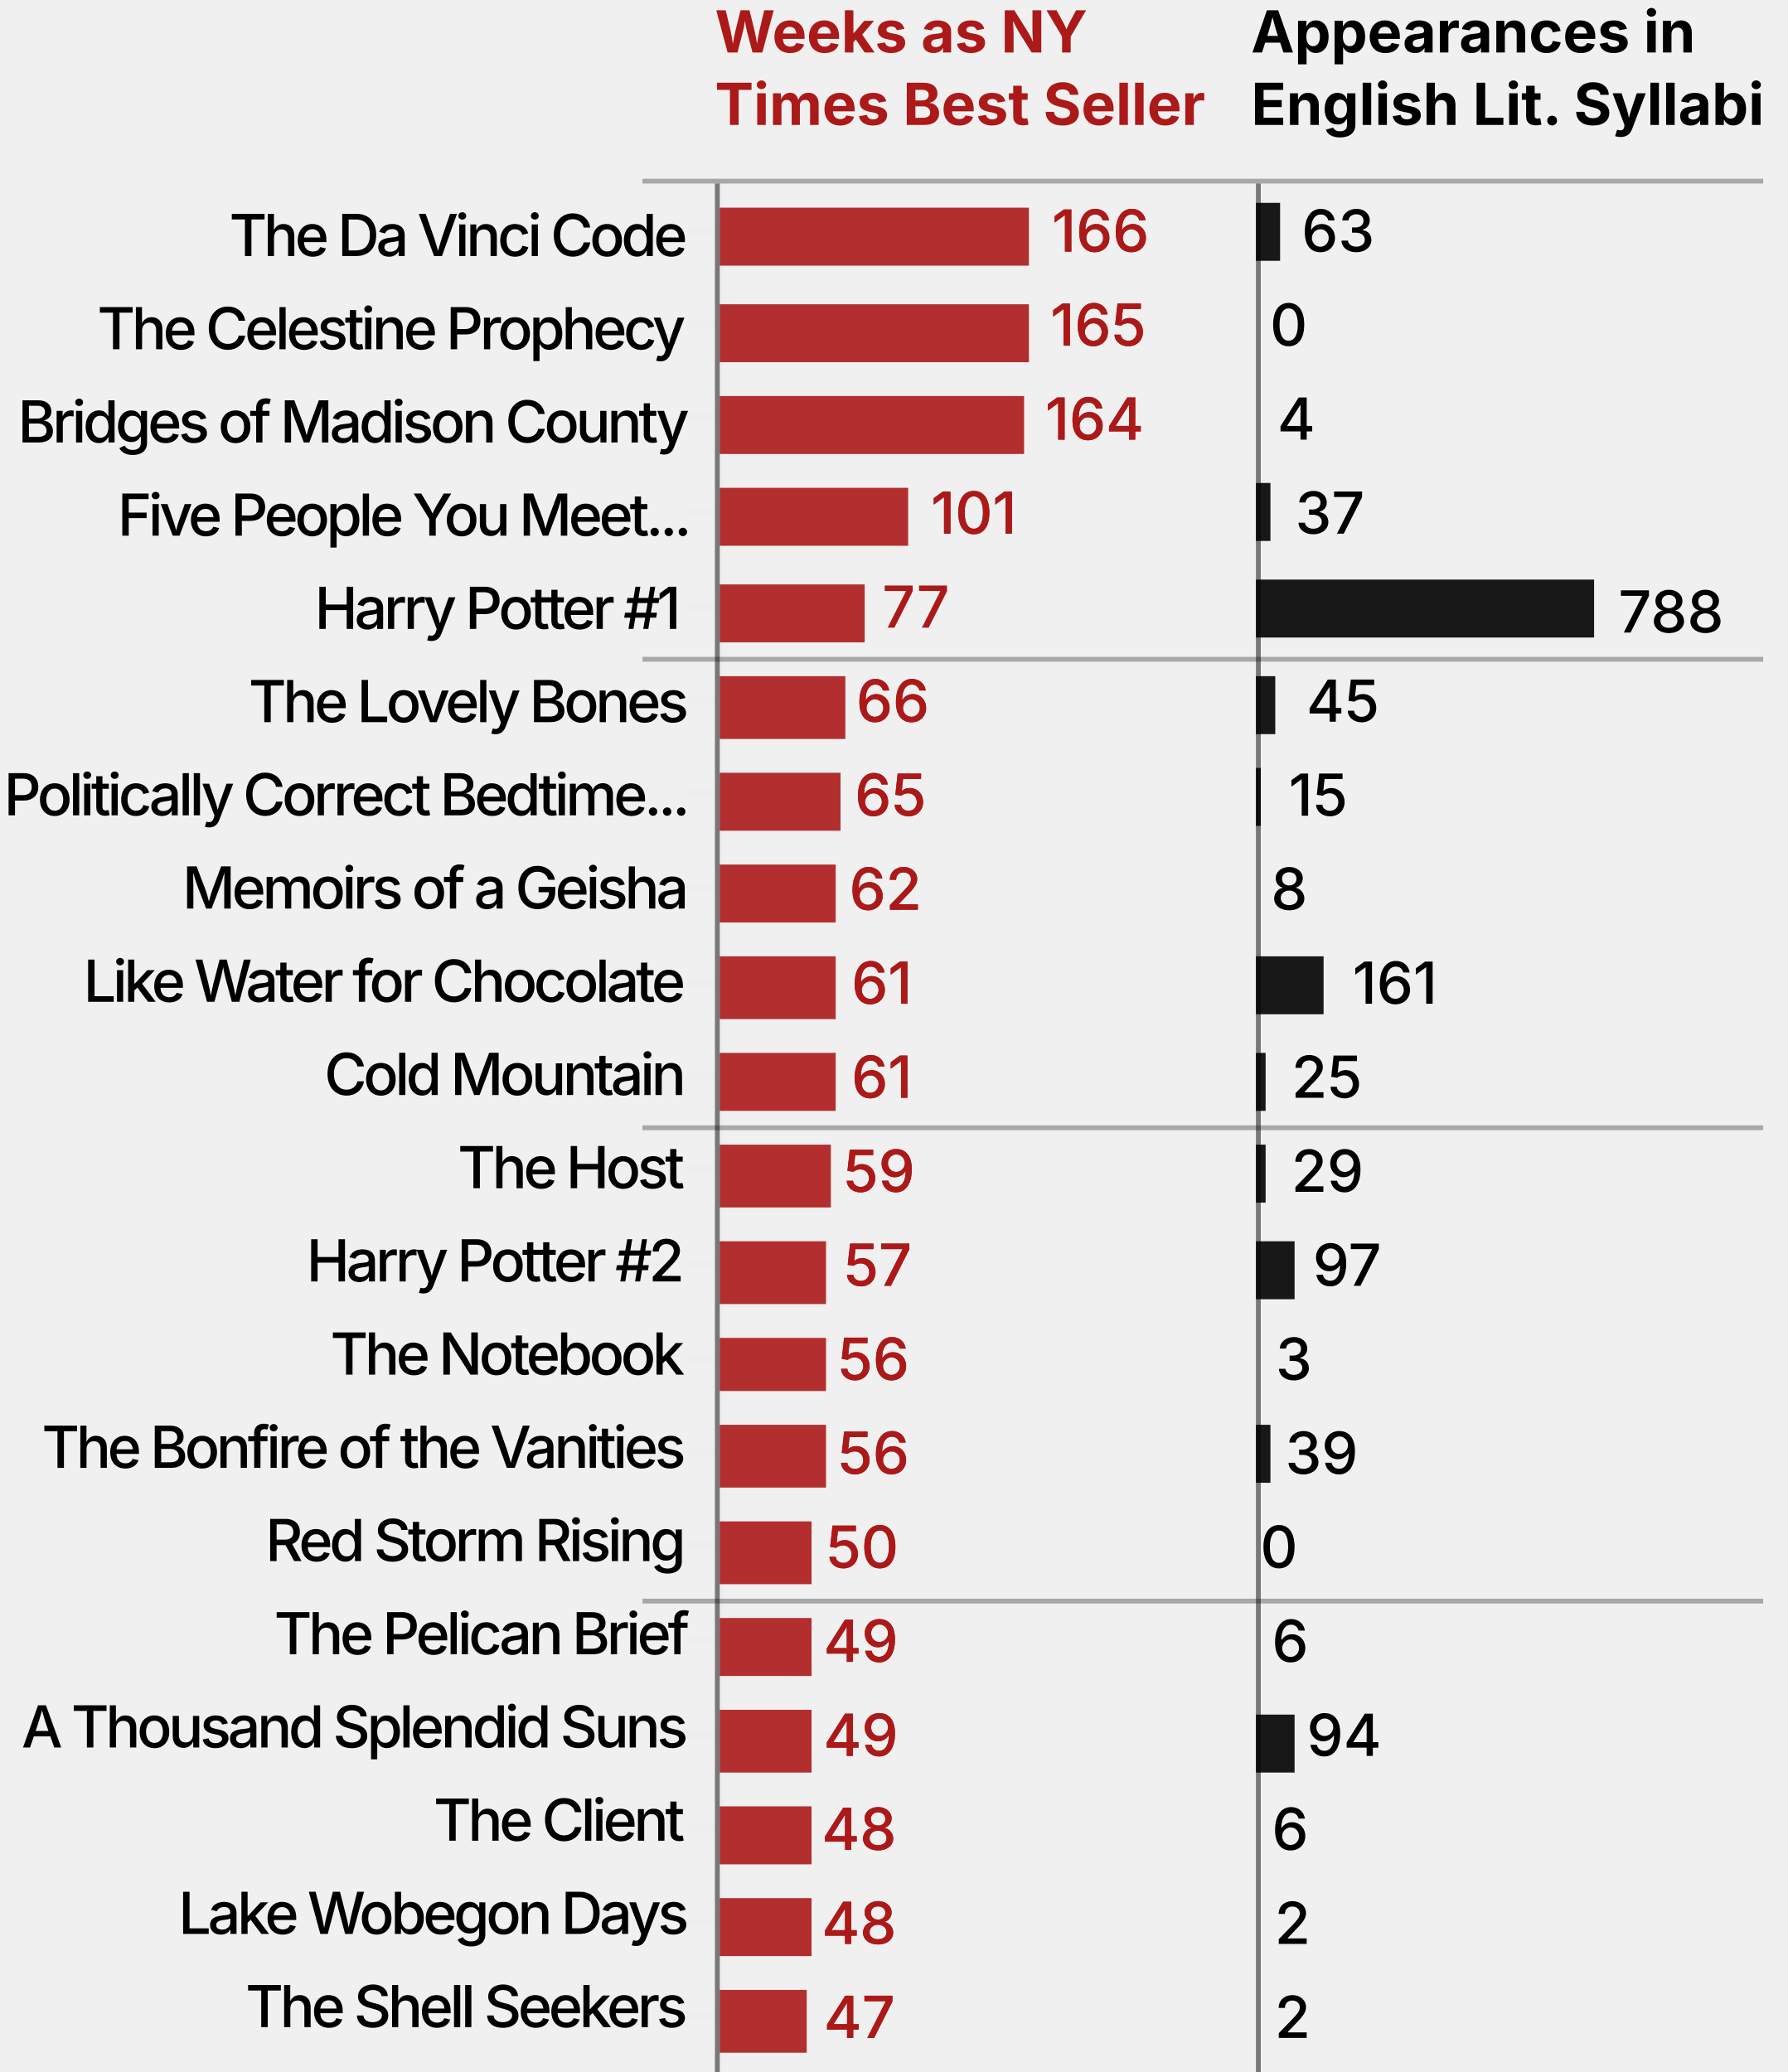
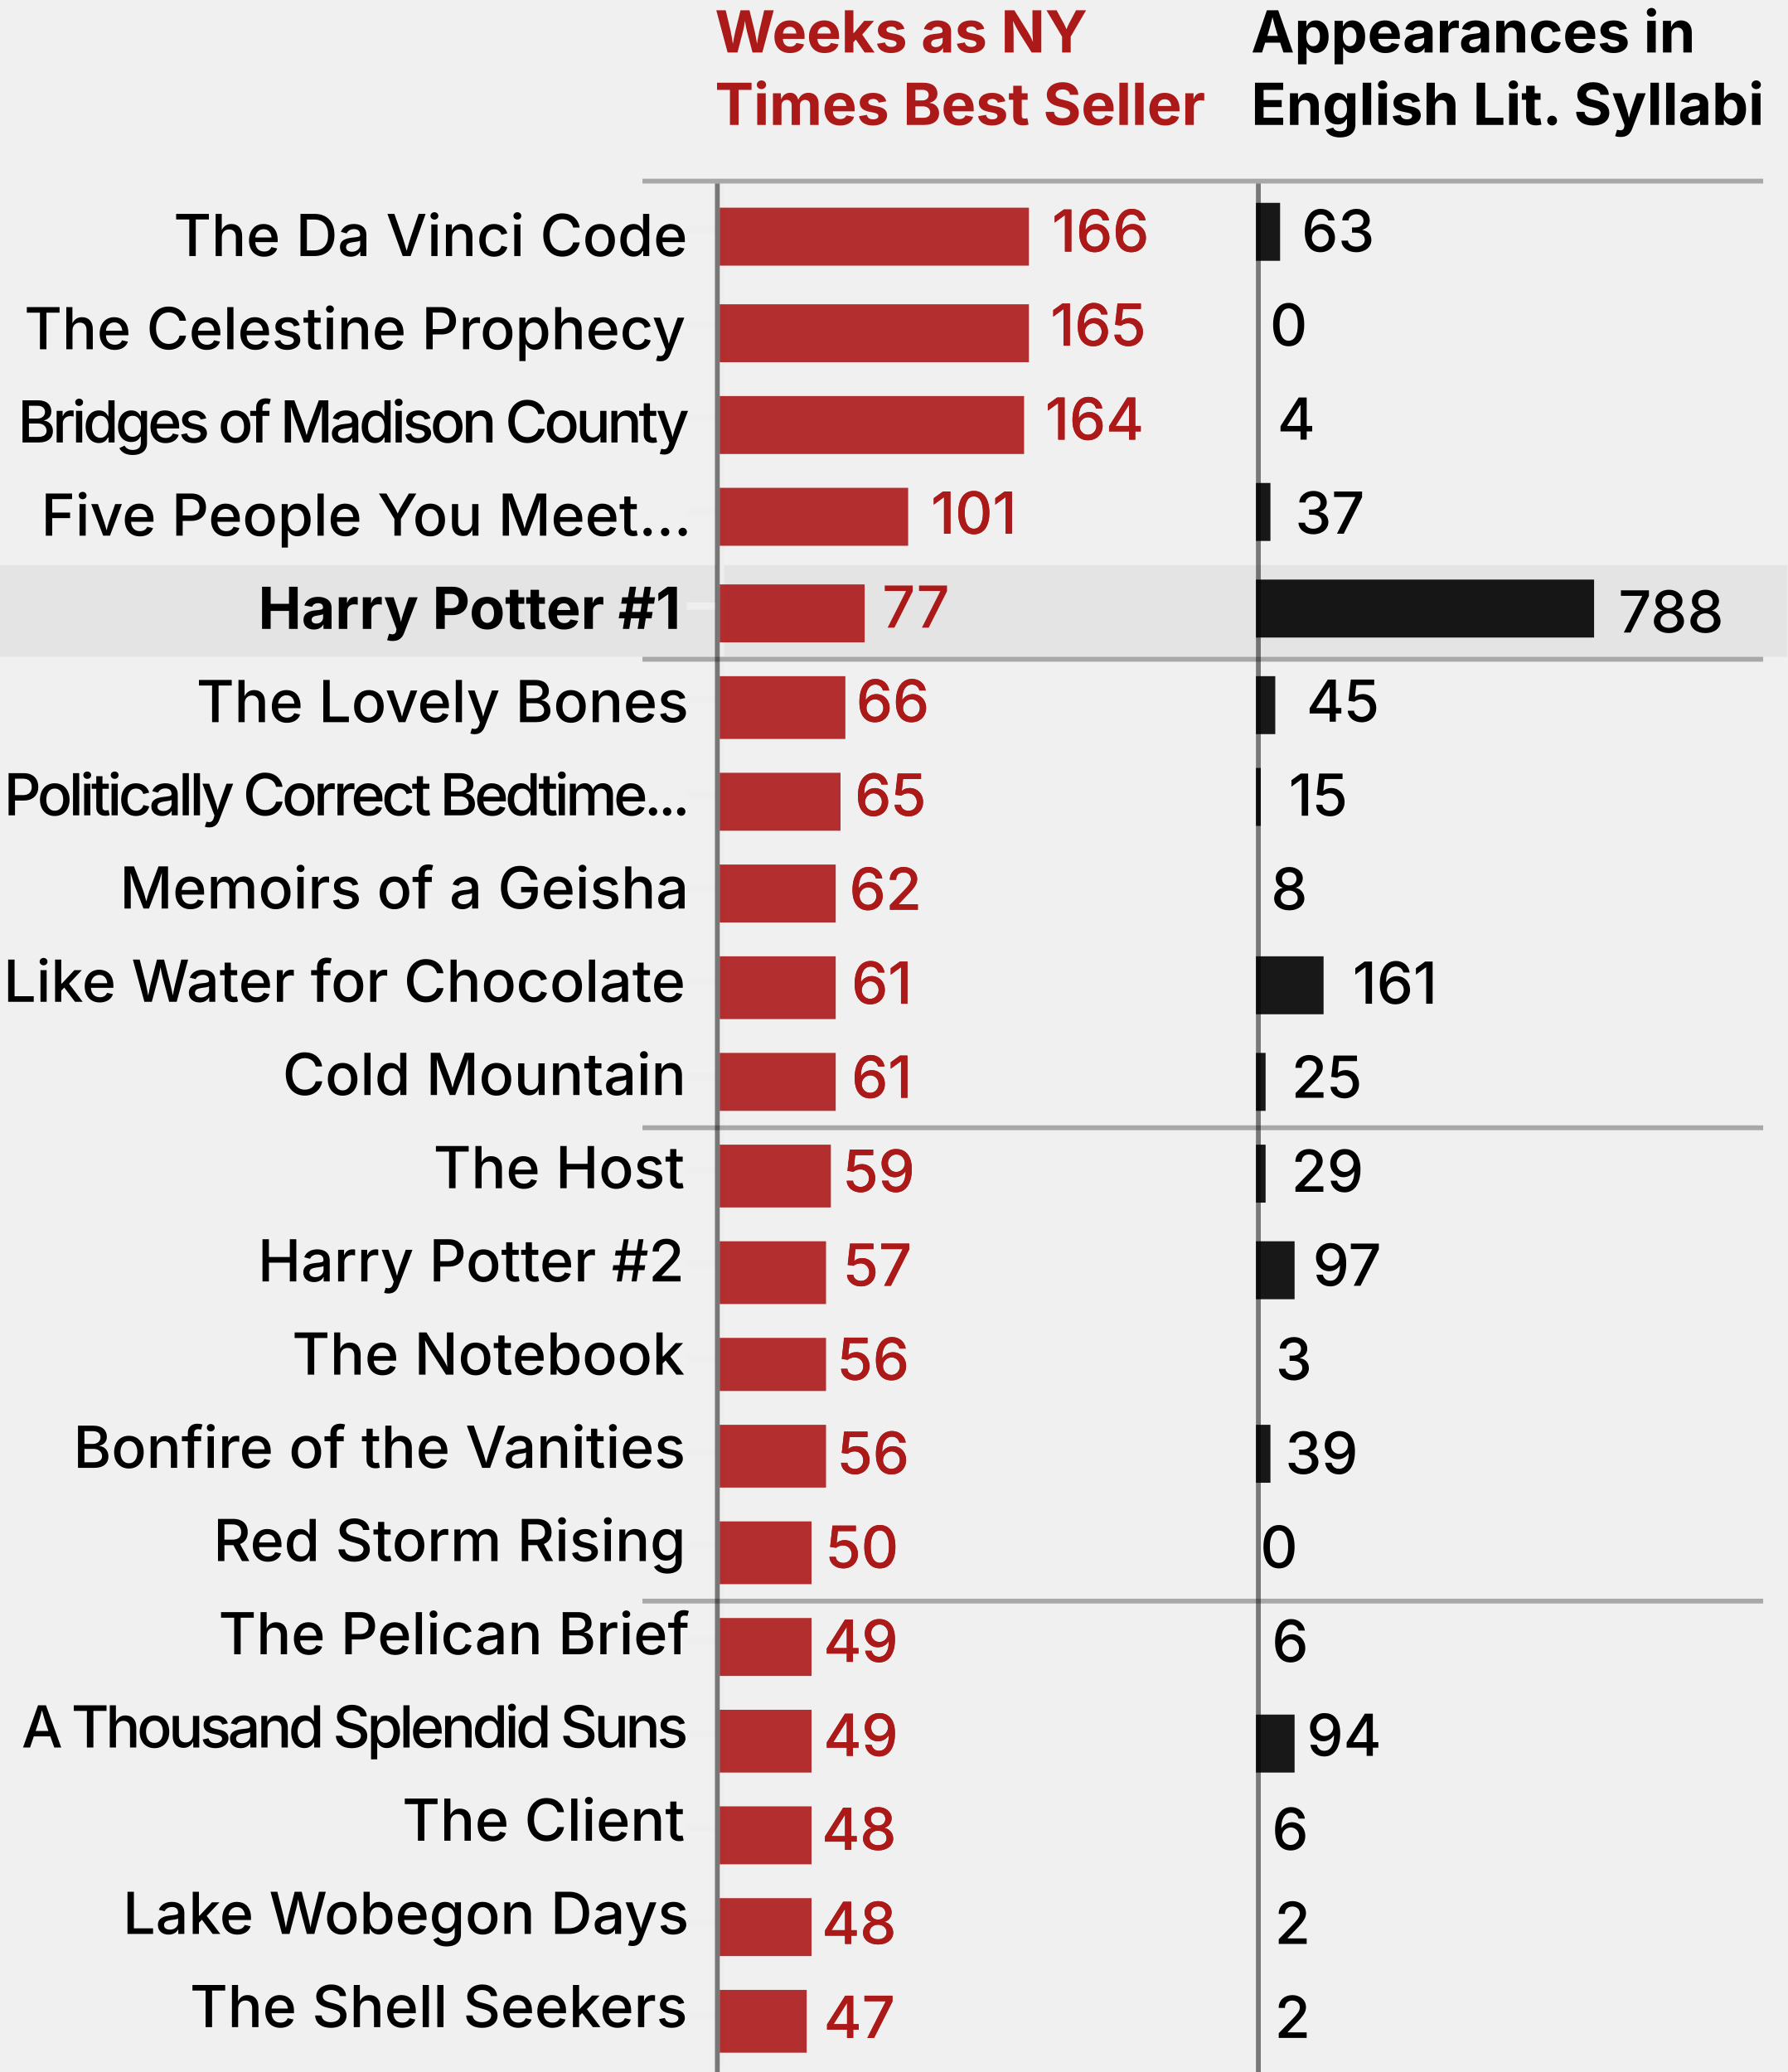
<svg xmlns="http://www.w3.org/2000/svg" viewBox="0 0 370 429" fill="none">
  <g clip-path="url(#clip0_376_1575)">
+     <rect x="-4" y="117" width="374" height="19" fill="#D9D9D9" fill-opacity="0.5" />
    <text fill="#AC1919" xml:space="preserve" style="white-space: pre" font-family="Inter" font-size="12" font-weight="bold" letter-spacing="0em">
      <tspan x="148" y="10.864">Weeks as NY </tspan>
      <tspan x="148" y="25.864">Times Best Seller</tspan>
    </text>
    <path d="M149.142 427.193V37.895" stroke="#EEEEEE" stroke-width="1.5" stroke-linecap="square" />
    <path d="M149.142 417.46H142.142" stroke="#EEEEEE" stroke-width="1.5" />
    <path d="M149.142 397.995H142.142" stroke="#EEEEEE" stroke-width="1.5" />
    <path d="M149.142 378.531H142.142" stroke="#EEEEEE" stroke-width="1.5" />
    <path d="M149.142 359.066H142.142" stroke="#EEEEEE" stroke-width="1.5" />
    <path d="M149.142 339.601H142.142" stroke="#EEEEEE" stroke-width="1.5" />
    <path d="M149.142 320.136H142.142" stroke="#EEEEEE" stroke-width="1.5" />
    <path d="M149.142 300.671H142.142" stroke="#EEEEEE" stroke-width="1.5" />
    <path d="M149.142 281.206H142.142" stroke="#EEEEEE" stroke-width="1.5" />
    <path d="M149.142 261.741H142.142" stroke="#EEEEEE" stroke-width="1.5" />
    <path d="M149.142 242.276H142.142" stroke="#EEEEEE" stroke-width="1.5" />
    <path d="M149.142 222.812H142.142" stroke="#EEEEEE" stroke-width="1.5" />
    <path d="M149.142 203.347H142.142" stroke="#EEEEEE" stroke-width="1.5" />
    <path d="M149.142 183.882H142.142" stroke="#EEEEEE" stroke-width="1.5" />
    <path d="M149.142 164.417H142.142" stroke="#EEEEEE" stroke-width="1.5" />
    <path d="M149.142 144.952H142.142" stroke="#EEEEEE" stroke-width="1.5" />
    <path d="M149.142 125.487H142.142" stroke="#EEEEEE" stroke-width="1.5" />
    <path d="M149.142 106.022H142.142" stroke="#EEEEEE" stroke-width="1.5" />
    <path d="M149.142 86.557H142.142" stroke="#EEEEEE" stroke-width="1.5" />
    <path d="M149.142 67.092H142.142" stroke="#EEEEEE" stroke-width="1.5" />
    <path d="M149.142 47.627H142.142" stroke="#EEEEEE" stroke-width="1.5" />
    <text fill="black" xml:space="preserve" style="white-space: pre" font-family="Inter" font-size="12" font-weight="bold" letter-spacing="0em">
      <tspan x="259" y="10.864">Appearances in </tspan>
      <tspan x="259" y="25.864">English Lit. Syllabi</tspan>
    </text>
    <path opacity="0.9" d="M149 43H213V55H149V43Z" fill="#AC1919" />
    <path opacity="0.9" d="M149 63H213V75H149V63Z" fill="#AC1919" />
    <path opacity="0.9" d="M149 82H212V94H149V82Z" fill="#AC1919" />
    <path opacity="0.9" d="M149 101H188V113H149V101Z" fill="#AC1919" />
    <path opacity="0.9" d="M149 121H179V133H149V121Z" fill="#AC1919" />
    <path opacity="0.9" d="M149 140H175V153H149V140Z" fill="#AC1919" />
    <path opacity="0.9" d="M149 160H174V172H149V160Z" fill="#AC1919" />
    <path opacity="0.9" d="M149 179H173V191H149V179Z" fill="#AC1919" />
    <path opacity="0.9" d="M149 198H173V211H149V198Z" fill="#AC1919" />
    <path opacity="0.9" d="M149 218H173V230H149V218Z" fill="#AC1919" />
    <path opacity="0.9" d="M149 237H172V250H149V237Z" fill="#AC1919" />
    <path opacity="0.9" d="M149 257H171V270H149V257Z" fill="#AC1919" />
    <path opacity="0.9" d="M149 277H171V288H149V277Z" fill="#AC1919" />
    <path opacity="0.9" d="M149 295H171V308H149V295Z" fill="#AC1919" />
    <path opacity="0.9" d="M149 315H168V328H149V315Z" fill="#AC1919" />
    <path opacity="0.9" d="M149 335H168V347H149V335Z" fill="#AC1919" />
    <path opacity="0.9" d="M149 354H168V367H149V354Z" fill="#AC1919" />
    <path opacity="0.9" d="M149 374H168V386H149V374Z" fill="#AC1919" />
    <path opacity="0.9" d="M149 393H168V405H149V393Z" fill="#AC1919" />
    <path opacity="0.9" d="M149 412H167V425H149V412Z" fill="#AC1919" />
    <path opacity="0.9" d="M260 42H265V54H260V42Z" fill="black" />
    <path opacity="0.9" d="M260 100H263V112H260V100Z" fill="black" />
    <path opacity="0.9" d="M260 120H330V132H260V120Z" fill="black" />
    <path opacity="0.9" d="M260 140H264V152H260V140Z" fill="black" />
    <path opacity="0.9" d="M260 159H261V171H260V159Z" fill="black" />
    <path opacity="0.9" d="M260 198H274V210H260V198Z" fill="black" />
    <path opacity="0.9" d="M260 218H262V230H260V218Z" fill="black" />
    <path opacity="0.9" d="M260 237H262V249H260V237Z" fill="black" />
    <path opacity="0.9" d="M260 257H268V269H260V257Z" fill="black" />
    <path opacity="0.9" d="M260 295H263V307H260V295Z" fill="black" />
    <path opacity="0.9" d="M260 355H268V367H260V355Z" fill="black" />
    <text fill="#AC1919" xml:space="preserve" style="white-space: pre" font-family="Inter" font-size="12.01" font-weight="500" letter-spacing="0em">
      <tspan x="217.768" y="52.105">166</tspan>
    </text>
    <text fill="#AC1919" xml:space="preserve" style="white-space: pre" font-family="Inter" font-size="12.01" font-weight="500" letter-spacing="0em">
      <tspan x="217.768" y="52.105">166</tspan>
    </text>
    <text fill="#AC1919" xml:space="preserve" style="white-space: pre" font-family="Inter" font-size="12.01" font-weight="500" letter-spacing="0em">
      <tspan x="217.471" y="71.57">165</tspan>
    </text>
    <text fill="#AC1919" xml:space="preserve" style="white-space: pre" font-family="Inter" font-size="12.01" font-weight="500" letter-spacing="0em">
      <tspan x="217.471" y="71.57">165</tspan>
    </text>
    <text fill="#AC1919" xml:space="preserve" style="white-space: pre" font-family="Inter" font-size="12.01" font-weight="500" letter-spacing="0em">
      <tspan x="216.374" y="91.035">164</tspan>
    </text>
    <text fill="#AC1919" xml:space="preserve" style="white-space: pre" font-family="Inter" font-size="12.01" font-weight="500" letter-spacing="0em">
      <tspan x="216.374" y="91.035">164</tspan>
    </text>
    <text fill="#AC1919" xml:space="preserve" style="white-space: pre" font-family="Inter" font-size="12.01" font-weight="500" letter-spacing="0em">
      <tspan x="192.738" y="110.499">101</tspan>
    </text>
    <text fill="#AC1919" xml:space="preserve" style="white-space: pre" font-family="Inter" font-size="12.01" font-weight="500" letter-spacing="0em">
      <tspan x="192.738" y="110.499">101</tspan>
    </text>
    <text fill="#AC1919" xml:space="preserve" style="white-space: pre" font-family="Inter" font-size="12.01" font-weight="500" letter-spacing="0em">
      <tspan x="182.622" y="129.964">77</tspan>
    </text>
    <text fill="#AC1919" xml:space="preserve" style="white-space: pre" font-family="Inter" font-size="12.01" font-weight="500" letter-spacing="0em">
      <tspan x="177.251" y="149.429">66</tspan>
    </text>
    <text fill="#AC1919" xml:space="preserve" style="white-space: pre" font-family="Inter" font-size="12.01" font-weight="500" letter-spacing="0em">
      <tspan x="177.251" y="149.429">66</tspan>
    </text>
    <text fill="#AC1919" xml:space="preserve" style="white-space: pre" font-family="Inter" font-size="12.01" font-weight="500" letter-spacing="0em">
      <tspan x="176.954" y="168.894">65</tspan>
    </text>
    <text fill="#AC1919" xml:space="preserve" style="white-space: pre" font-family="Inter" font-size="12.01" font-weight="500" letter-spacing="0em">
      <tspan x="176.954" y="168.894">65</tspan>
    </text>
    <text fill="#AC1919" xml:space="preserve" style="white-space: pre" font-family="Inter" font-size="12.01" font-weight="500" letter-spacing="0em">
      <tspan x="175.82" y="188.359">62</tspan>
    </text>
    <text fill="#AC1919" xml:space="preserve" style="white-space: pre" font-family="Inter" font-size="12.01" font-weight="500" letter-spacing="0em">
      <tspan x="175.82" y="188.359">62</tspan>
    </text>
    <text fill="#AC1919" xml:space="preserve" style="white-space: pre" font-family="Inter" font-size="12.01" font-weight="500" letter-spacing="0em">
      <tspan x="176.273" y="207.824">61</tspan>
    </text>
    <text fill="#AC1919" xml:space="preserve" style="white-space: pre" font-family="Inter" font-size="12.01" font-weight="500" letter-spacing="0em">
      <tspan x="176.273" y="207.824">61</tspan>
    </text>
    <text fill="#AC1919" xml:space="preserve" style="white-space: pre" font-family="Inter" font-size="12.01" font-weight="500" letter-spacing="0em">
      <tspan x="176.273" y="227.289">61</tspan>
    </text>
    <text fill="#AC1919" xml:space="preserve" style="white-space: pre" font-family="Inter" font-size="12.01" font-weight="500" letter-spacing="0em">
      <tspan x="176.273" y="227.289">61</tspan>
    </text>
    <text fill="#AC1919" xml:space="preserve" style="white-space: pre" font-family="Inter" font-size="12.01" font-weight="500" letter-spacing="0em">
      <tspan x="174.605" y="246.754">59</tspan>
    </text>
    <text fill="#AC1919" xml:space="preserve" style="white-space: pre" font-family="Inter" font-size="12.01" font-weight="500" letter-spacing="0em">
      <tspan x="174.605" y="246.754">59</tspan>
    </text>
    <text fill="#AC1919" xml:space="preserve" style="white-space: pre" font-family="Inter" font-size="12.01" font-weight="500" letter-spacing="0em">
      <tspan x="174.661" y="266.219">57</tspan>
    </text>
    <text fill="#AC1919" xml:space="preserve" style="white-space: pre" font-family="Inter" font-size="12.01" font-weight="500" letter-spacing="0em">
      <tspan x="174.661" y="266.219">57</tspan>
    </text>
    <text fill="#AC1919" xml:space="preserve" style="white-space: pre" font-family="Inter" font-size="12.01" font-weight="500" letter-spacing="0em">
      <tspan x="173.43" y="285.684">56</tspan>
    </text>
    <text fill="#AC1919" xml:space="preserve" style="white-space: pre" font-family="Inter" font-size="12.01" font-weight="500" letter-spacing="0em">
      <tspan x="173.43" y="285.684">56</tspan>
    </text>
    <text fill="#AC1919" xml:space="preserve" style="white-space: pre" font-family="Inter" font-size="12.01" font-weight="500" letter-spacing="0em">
      <tspan x="173.43" y="305.148">56</tspan>
    </text>
    <text fill="#AC1919" xml:space="preserve" style="white-space: pre" font-family="Inter" font-size="12.01" font-weight="500" letter-spacing="0em">
      <tspan x="173.43" y="305.148">56</tspan>
    </text>
    <text fill="#AC1919" xml:space="preserve" style="white-space: pre" font-family="Inter" font-size="12.01" font-weight="500" letter-spacing="0em">
      <tspan x="171.022" y="324.613">50</tspan>
    </text>
    <text fill="#AC1919" xml:space="preserve" style="white-space: pre" font-family="Inter" font-size="12.01" font-weight="500" letter-spacing="0em">
      <tspan x="171.022" y="324.613">50</tspan>
    </text>
    <text fill="#AC1919" xml:space="preserve" style="white-space: pre" font-family="Inter" font-size="12.01" font-weight="500" letter-spacing="0em">
      <tspan x="170.484" y="344.078">49</tspan>
    </text>
    <text fill="#AC1919" xml:space="preserve" style="white-space: pre" font-family="Inter" font-size="12.01" font-weight="500" letter-spacing="0em">
      <tspan x="170.484" y="344.078">49</tspan>
    </text>
    <text fill="#AC1919" xml:space="preserve" style="white-space: pre" font-family="Inter" font-size="12.01" font-weight="500" letter-spacing="0em">
      <tspan x="170.484" y="363.543">49</tspan>
    </text>
    <text fill="#AC1919" xml:space="preserve" style="white-space: pre" font-family="Inter" font-size="12.01" font-weight="500" letter-spacing="0em">
      <tspan x="170.484" y="363.543">49</tspan>
    </text>
    <text fill="#AC1919" xml:space="preserve" style="white-space: pre" font-family="Inter" font-size="12.01" font-weight="500" letter-spacing="0em">
      <tspan x="170.116" y="383.008">48</tspan>
    </text>
    <text fill="#AC1919" xml:space="preserve" style="white-space: pre" font-family="Inter" font-size="12.01" font-weight="500" letter-spacing="0em">
      <tspan x="170.116" y="383.008">48</tspan>
    </text>
    <text fill="#AC1919" xml:space="preserve" style="white-space: pre" font-family="Inter" font-size="12.01" font-weight="500" letter-spacing="0em">
      <tspan x="170.116" y="402.473">48</tspan>
    </text>
    <text fill="#AC1919" xml:space="preserve" style="white-space: pre" font-family="Inter" font-size="12.01" font-weight="500" letter-spacing="0em">
      <tspan x="170.116" y="402.473">48</tspan>
    </text>
    <text fill="#AC1919" xml:space="preserve" style="white-space: pre" font-family="Inter" font-size="12.01" font-weight="500" letter-spacing="0em">
      <tspan x="170.541" y="421.938">47</tspan>
    </text>
    <text fill="#AC1919" xml:space="preserve" style="white-space: pre" font-family="Inter" font-size="12.01" font-weight="500" letter-spacing="0em">
      <tspan x="170.541" y="421.938">47</tspan>
    </text>
    <text fill="black" xml:space="preserve" style="white-space: pre" font-family="Inter" font-size="12.01" font-weight="500" letter-spacing="0em">
      <tspan x="269.454" y="52.105">63</tspan>
    </text>
    <text fill="black" xml:space="preserve" style="white-space: pre" font-family="Inter" font-size="12.01" font-weight="500" letter-spacing="0em">
      <tspan x="262.898" y="71.57">0</tspan>
    </text>
    <text fill="black" xml:space="preserve" style="white-space: pre" font-family="Inter" font-size="12.01" font-weight="500" letter-spacing="0em">
      <tspan x="264.412" y="91.035">4</tspan>
    </text>
    <text fill="black" xml:space="preserve" style="white-space: pre" font-family="Inter" font-size="12.01" font-weight="500" letter-spacing="0em">
      <tspan x="268.114" y="110.499">37</tspan>
    </text>
    <text fill="black" xml:space="preserve" style="white-space: pre" font-family="Inter" font-size="12.01" font-weight="500" letter-spacing="0em">
      <tspan x="335.022" y="130.964">788</tspan>
    </text>
    <text fill="black" xml:space="preserve" style="white-space: pre" font-family="Inter" font-size="12.01" font-weight="500" letter-spacing="0em">
      <tspan x="270.441" y="149.429">45</tspan>
    </text>
    <text fill="black" xml:space="preserve" style="white-space: pre" font-family="Inter" font-size="12.01" font-weight="500" letter-spacing="0em">
      <tspan x="266.785" y="168.894">15</tspan>
    </text>
    <text fill="black" xml:space="preserve" style="white-space: pre" font-family="Inter" font-size="12.01" font-weight="500" letter-spacing="0em">
      <tspan x="263.113" y="188.359">8</tspan>
    </text>
    <text fill="black" xml:space="preserve" style="white-space: pre" font-family="Inter" font-size="12.01" font-weight="500" letter-spacing="0em">
      <tspan x="280.006" y="207.824">161</tspan>
    </text>
    <text fill="black" xml:space="preserve" style="white-space: pre" font-family="Inter" font-size="12.01" font-weight="500" letter-spacing="0em">
      <tspan x="267.356" y="227.289">25</tspan>
    </text>
    <text fill="black" xml:space="preserve" style="white-space: pre" font-family="Inter" font-size="12.01" font-weight="500" letter-spacing="0em">
      <tspan x="267.328" y="246.754">29</tspan>
    </text>
    <text fill="black" xml:space="preserve" style="white-space: pre" font-family="Inter" font-size="12.01" font-weight="500" letter-spacing="0em">
      <tspan x="271.777" y="266.219">97</tspan>
    </text>
    <text fill="black" xml:space="preserve" style="white-space: pre" font-family="Inter" font-size="12.01" font-weight="500" letter-spacing="0em">
      <tspan x="264.079" y="285.684">3</tspan>
    </text>
    <text fill="black" xml:space="preserve" style="white-space: pre" font-family="Inter" font-size="12.01" font-weight="500" letter-spacing="0em">
      <tspan x="266.057" y="305.148">39</tspan>
    </text>
    <text fill="black" xml:space="preserve" style="white-space: pre" font-family="Inter" font-size="12.01" font-weight="500" letter-spacing="0em">
      <tspan x="260.898" y="324.613">0</tspan>
    </text>
    <text fill="black" xml:space="preserve" style="white-space: pre" font-family="Inter" font-size="12.01" font-weight="500" letter-spacing="0em">
      <tspan x="263.306" y="344.078">6</tspan>
    </text>
    <text fill="black" xml:space="preserve" style="white-space: pre" font-family="Inter" font-size="12.01" font-weight="500" letter-spacing="0em">
      <tspan x="270.534" y="363.543">94</tspan>
    </text>
    <text fill="black" xml:space="preserve" style="white-space: pre" font-family="Inter" font-size="12.01" font-weight="500" letter-spacing="0em">
      <tspan x="263.306" y="383.008">6</tspan>
    </text>
    <text fill="black" xml:space="preserve" style="white-space: pre" font-family="Inter" font-size="12.01" font-weight="500" letter-spacing="0em">
      <tspan x="263.875" y="402.473">2</tspan>
    </text>
    <text fill="black" xml:space="preserve" style="white-space: pre" font-family="Inter" font-size="12.01" font-weight="500" letter-spacing="0em">
      <tspan x="263.875" y="421.938">2</tspan>
    </text>
    <text fill="black" xml:space="preserve" style="white-space: pre" font-family="Inter" font-size="12" font-weight="500" letter-spacing="-0.06em">
-       <tspan x="47.454" y="53.014">The Da Vinci Code
- </tspan>
-       <tspan x="20.14" y="72.314">The Celestine Prophecy
- </tspan>
      <tspan x="3.69" y="91.614">Bridges of Madison County
</tspan>
-       <tspan x="24.352" y="110.914">Five People You Meet...
- </tspan>
-       <tspan x="65.139" y="130.214">Harry Potter #1
- </tspan>
-       <tspan x="51.456" y="149.514">The Lovely Bones
- </tspan>
      <tspan x="0.81" y="168.814">Politically Correct Bedtime...
</tspan>
-       <tspan x="37.761" y="188.114">Memoirs of a Geisha
- </tspan>
-       <tspan x="17.279" y="207.414">Like Water for Chocolate
- </tspan>
-       <tspan x="67.144" y="226.714">Cold Mountain
- </tspan>
-       <tspan x="94.751" y="246.014">The Host
- </tspan>
-       <tspan x="63.451" y="265.314">Harry Potter #2
- </tspan>
-       <tspan x="68.381" y="284.614">The Notebook
- </tspan>
-       <tspan x="8.646" y="303.914">The Bonfire of the Vanities
- </tspan>
-       <tspan x="54.96" y="323.214">Red Storm Rising
- </tspan>
-       <tspan x="56.747" y="342.514">The Pelican Brief
- </tspan>
      <tspan x="4.47" y="361.814">A Thousand Splendid Suns
</tspan>
-       <tspan x="89.746" y="381.114">The Client
- </tspan>
-       <tspan x="36.942" y="400.414">Lake Wobegon Days
- </tspan>
-       <tspan x="50.829" y="419.714">The Shell Seekers</tspan>
+     </text>
+     <text fill="black" xml:space="preserve" style="white-space: pre" font-family="Inter" font-size="12" font-weight="bold" letter-spacing="0em">
+       <tspan x="53.453" y="130.214">Harry Potter #1
+ </tspan>
+     </text>
+     <text fill="black" xml:space="preserve" style="white-space: pre" font-family="Inter" font-size="12" font-weight="500" letter-spacing="0em">
+       <tspan x="35.934" y="53.014">The Da Vinci Code
+ </tspan>
+       <tspan x="5.02" y="72.314">The Celestine Prophecy
+ </tspan>
+       <tspan x="8.512" y="110.914">Five People You Meet...
+ </tspan>
+       <tspan x="40.656" y="149.514">The Lovely Bones
+ </tspan>
+       <tspan x="24.801" y="188.114">Memoirs of a Geisha
+ </tspan>
+       <tspan x="0.719" y="207.414">Like Water for Chocolate
+ </tspan>
+       <tspan x="58.504" y="226.714">Cold Mountain
+ </tspan>
+       <tspan x="89.711" y="246.014">The Host
+ </tspan>
+       <tspan x="53.371" y="265.314">Harry Potter #2
+ </tspan>
+       <tspan x="60.461" y="284.614">The Notebook
+ </tspan>
+       <tspan x="15.18" y="303.914">Bonfire of the Vanities
+ </tspan>
+       <tspan x="44.16" y="323.214">Red Storm Rising
+ </tspan>
+       <tspan x="45.227" y="342.514">The Pelican Brief
+ </tspan>
+       <tspan x="83.266" y="381.114">The Client
+ </tspan>
+       <tspan x="25.422" y="400.414">Lake Wobegon Days
+ </tspan>
+       <tspan x="39.309" y="419.714">The Shell Seekers</tspan>
    </text>
    <line x1="148.5" y1="38" x2="148.5" y2="429" stroke="black" stroke-opacity="0.5" />
    <line x1="260.5" y1="38" x2="260.5" y2="429" stroke="black" stroke-opacity="0.5" />
    <line x1="133" y1="136.5" x2="365" y2="136.5" stroke="black" stroke-opacity="0.3" />
    <line x1="133" y1="37.5" x2="365" y2="37.5" stroke="black" stroke-opacity="0.3" />
    <line x1="133" y1="233.5" x2="365" y2="233.5" stroke="black" stroke-opacity="0.3" />
    <line x1="133" y1="331.5" x2="365" y2="331.5" stroke="black" stroke-opacity="0.3" />
  </g>
  <defs>
    <clipPath id="clip0_376_1575">
      <rect width="370" height="429" fill="white" />
    </clipPath>
  </defs>
</svg>
